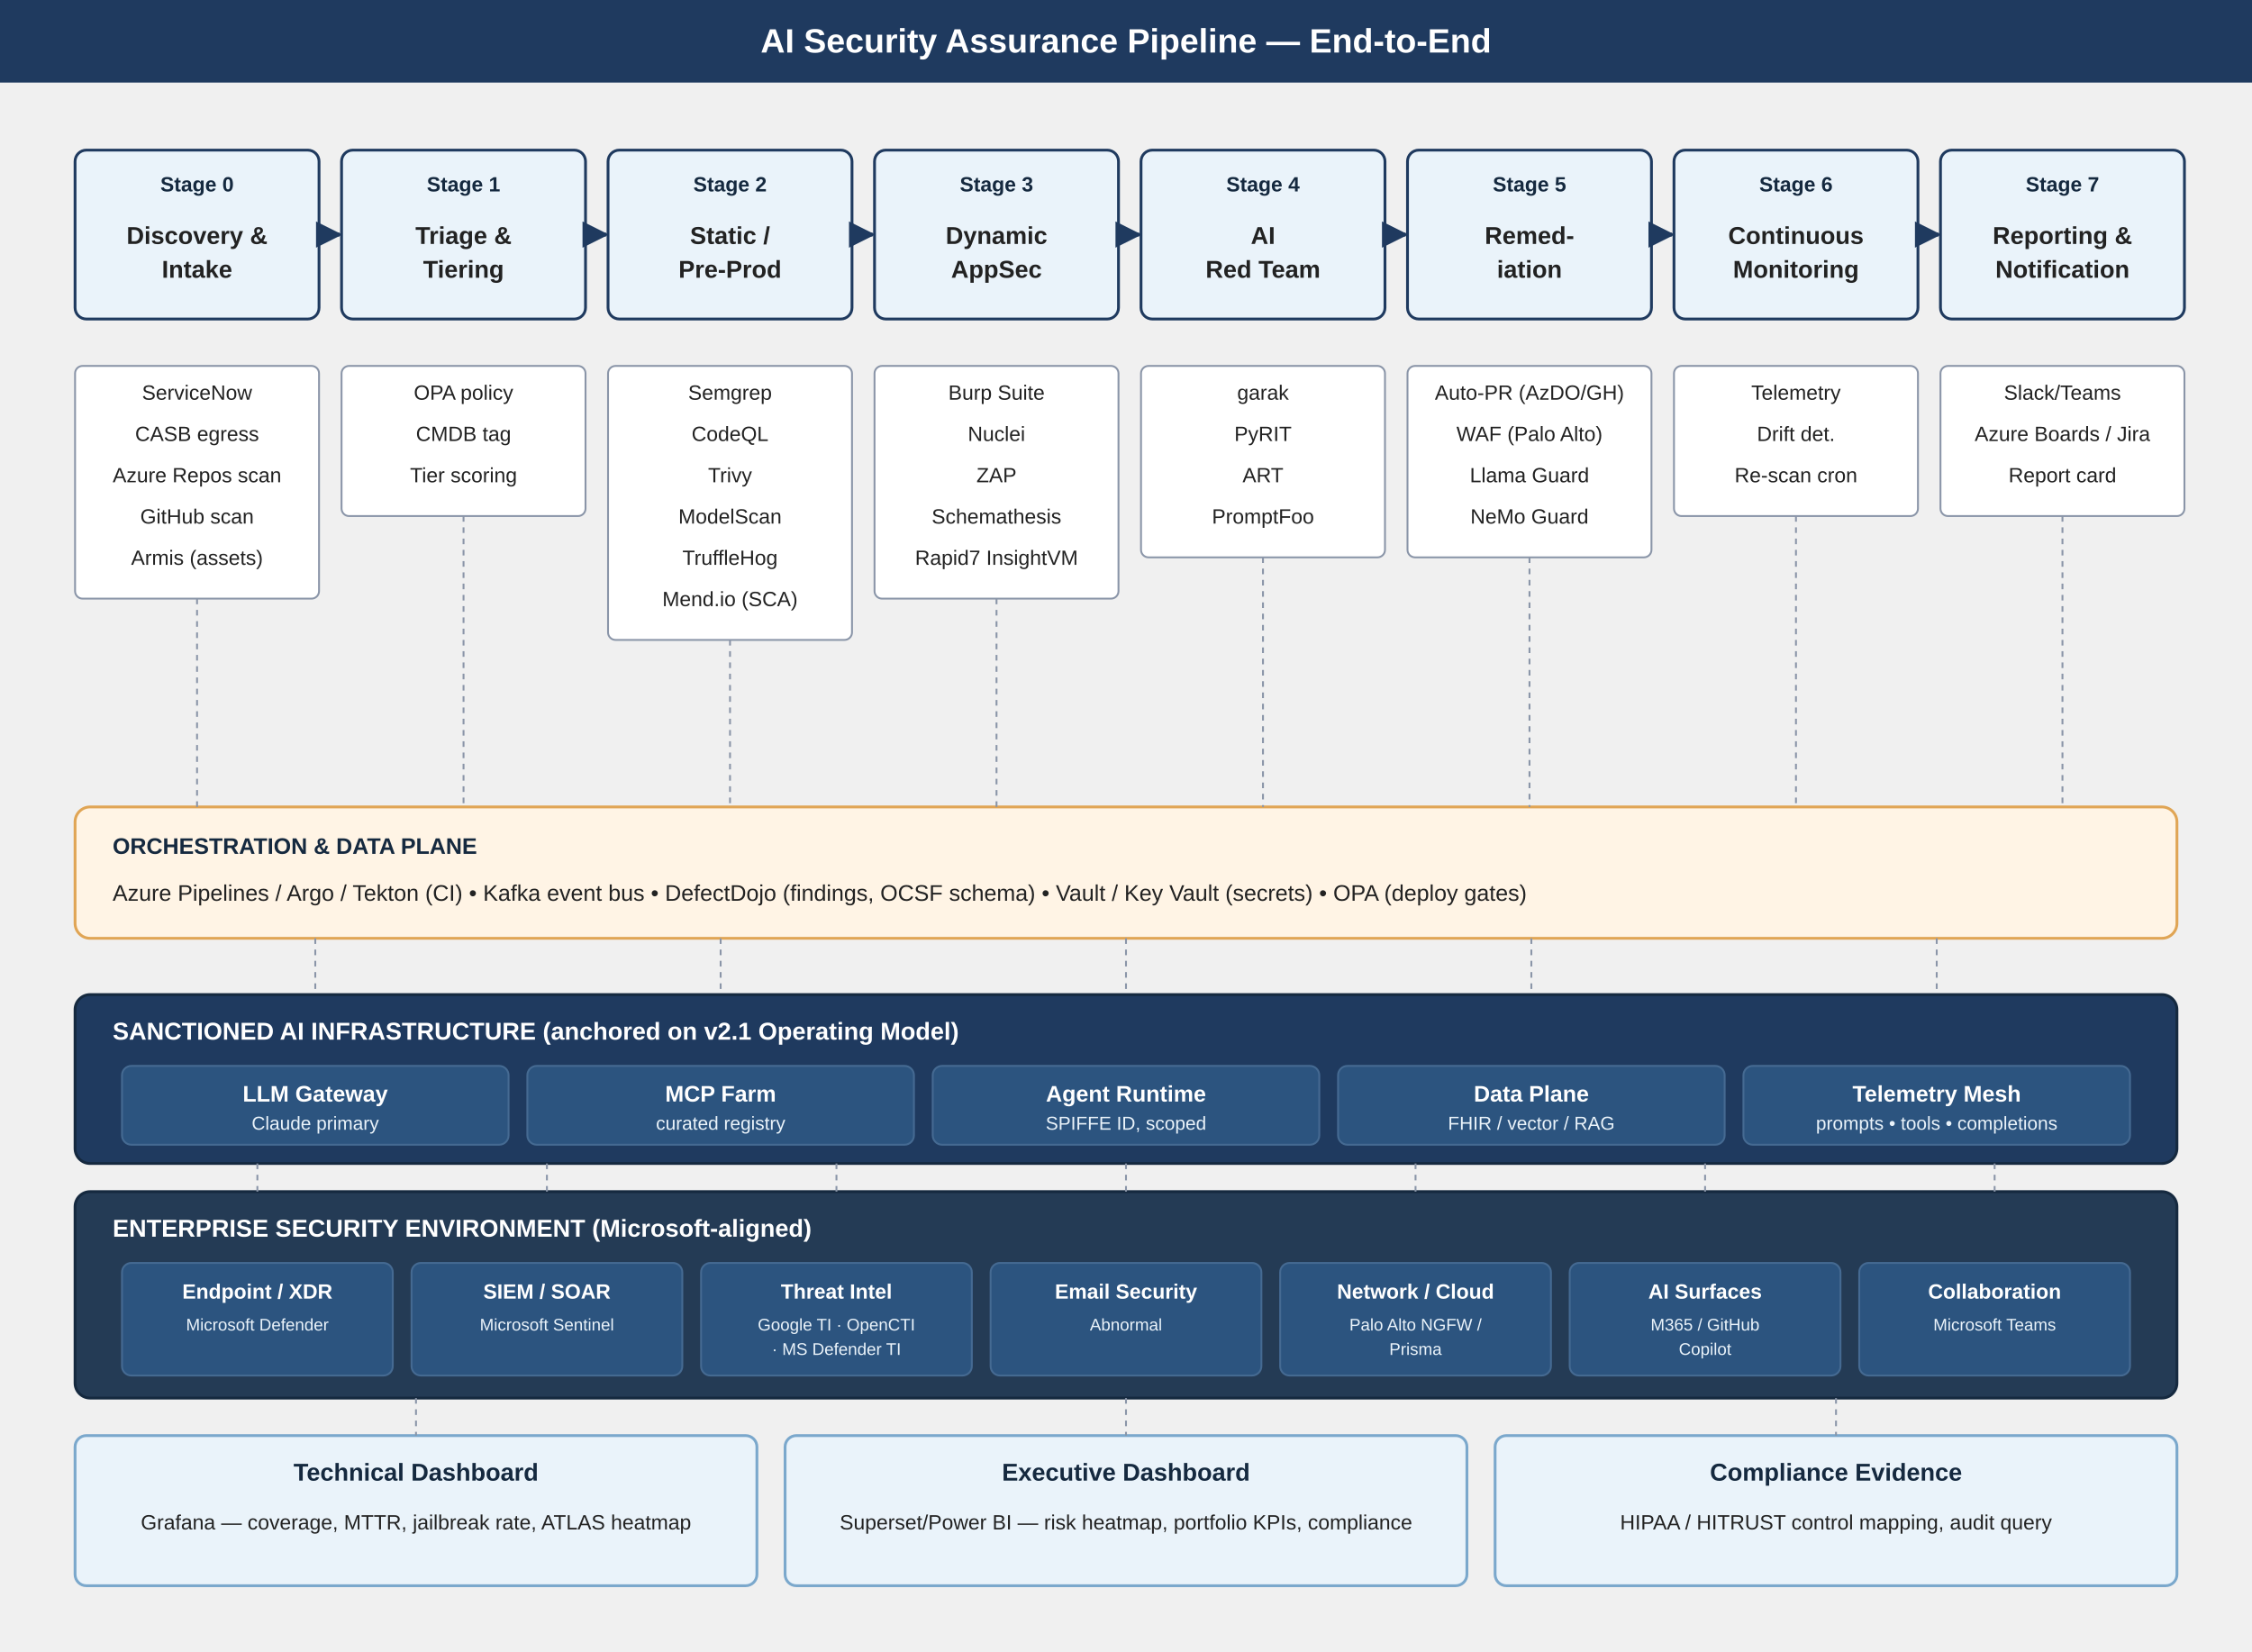
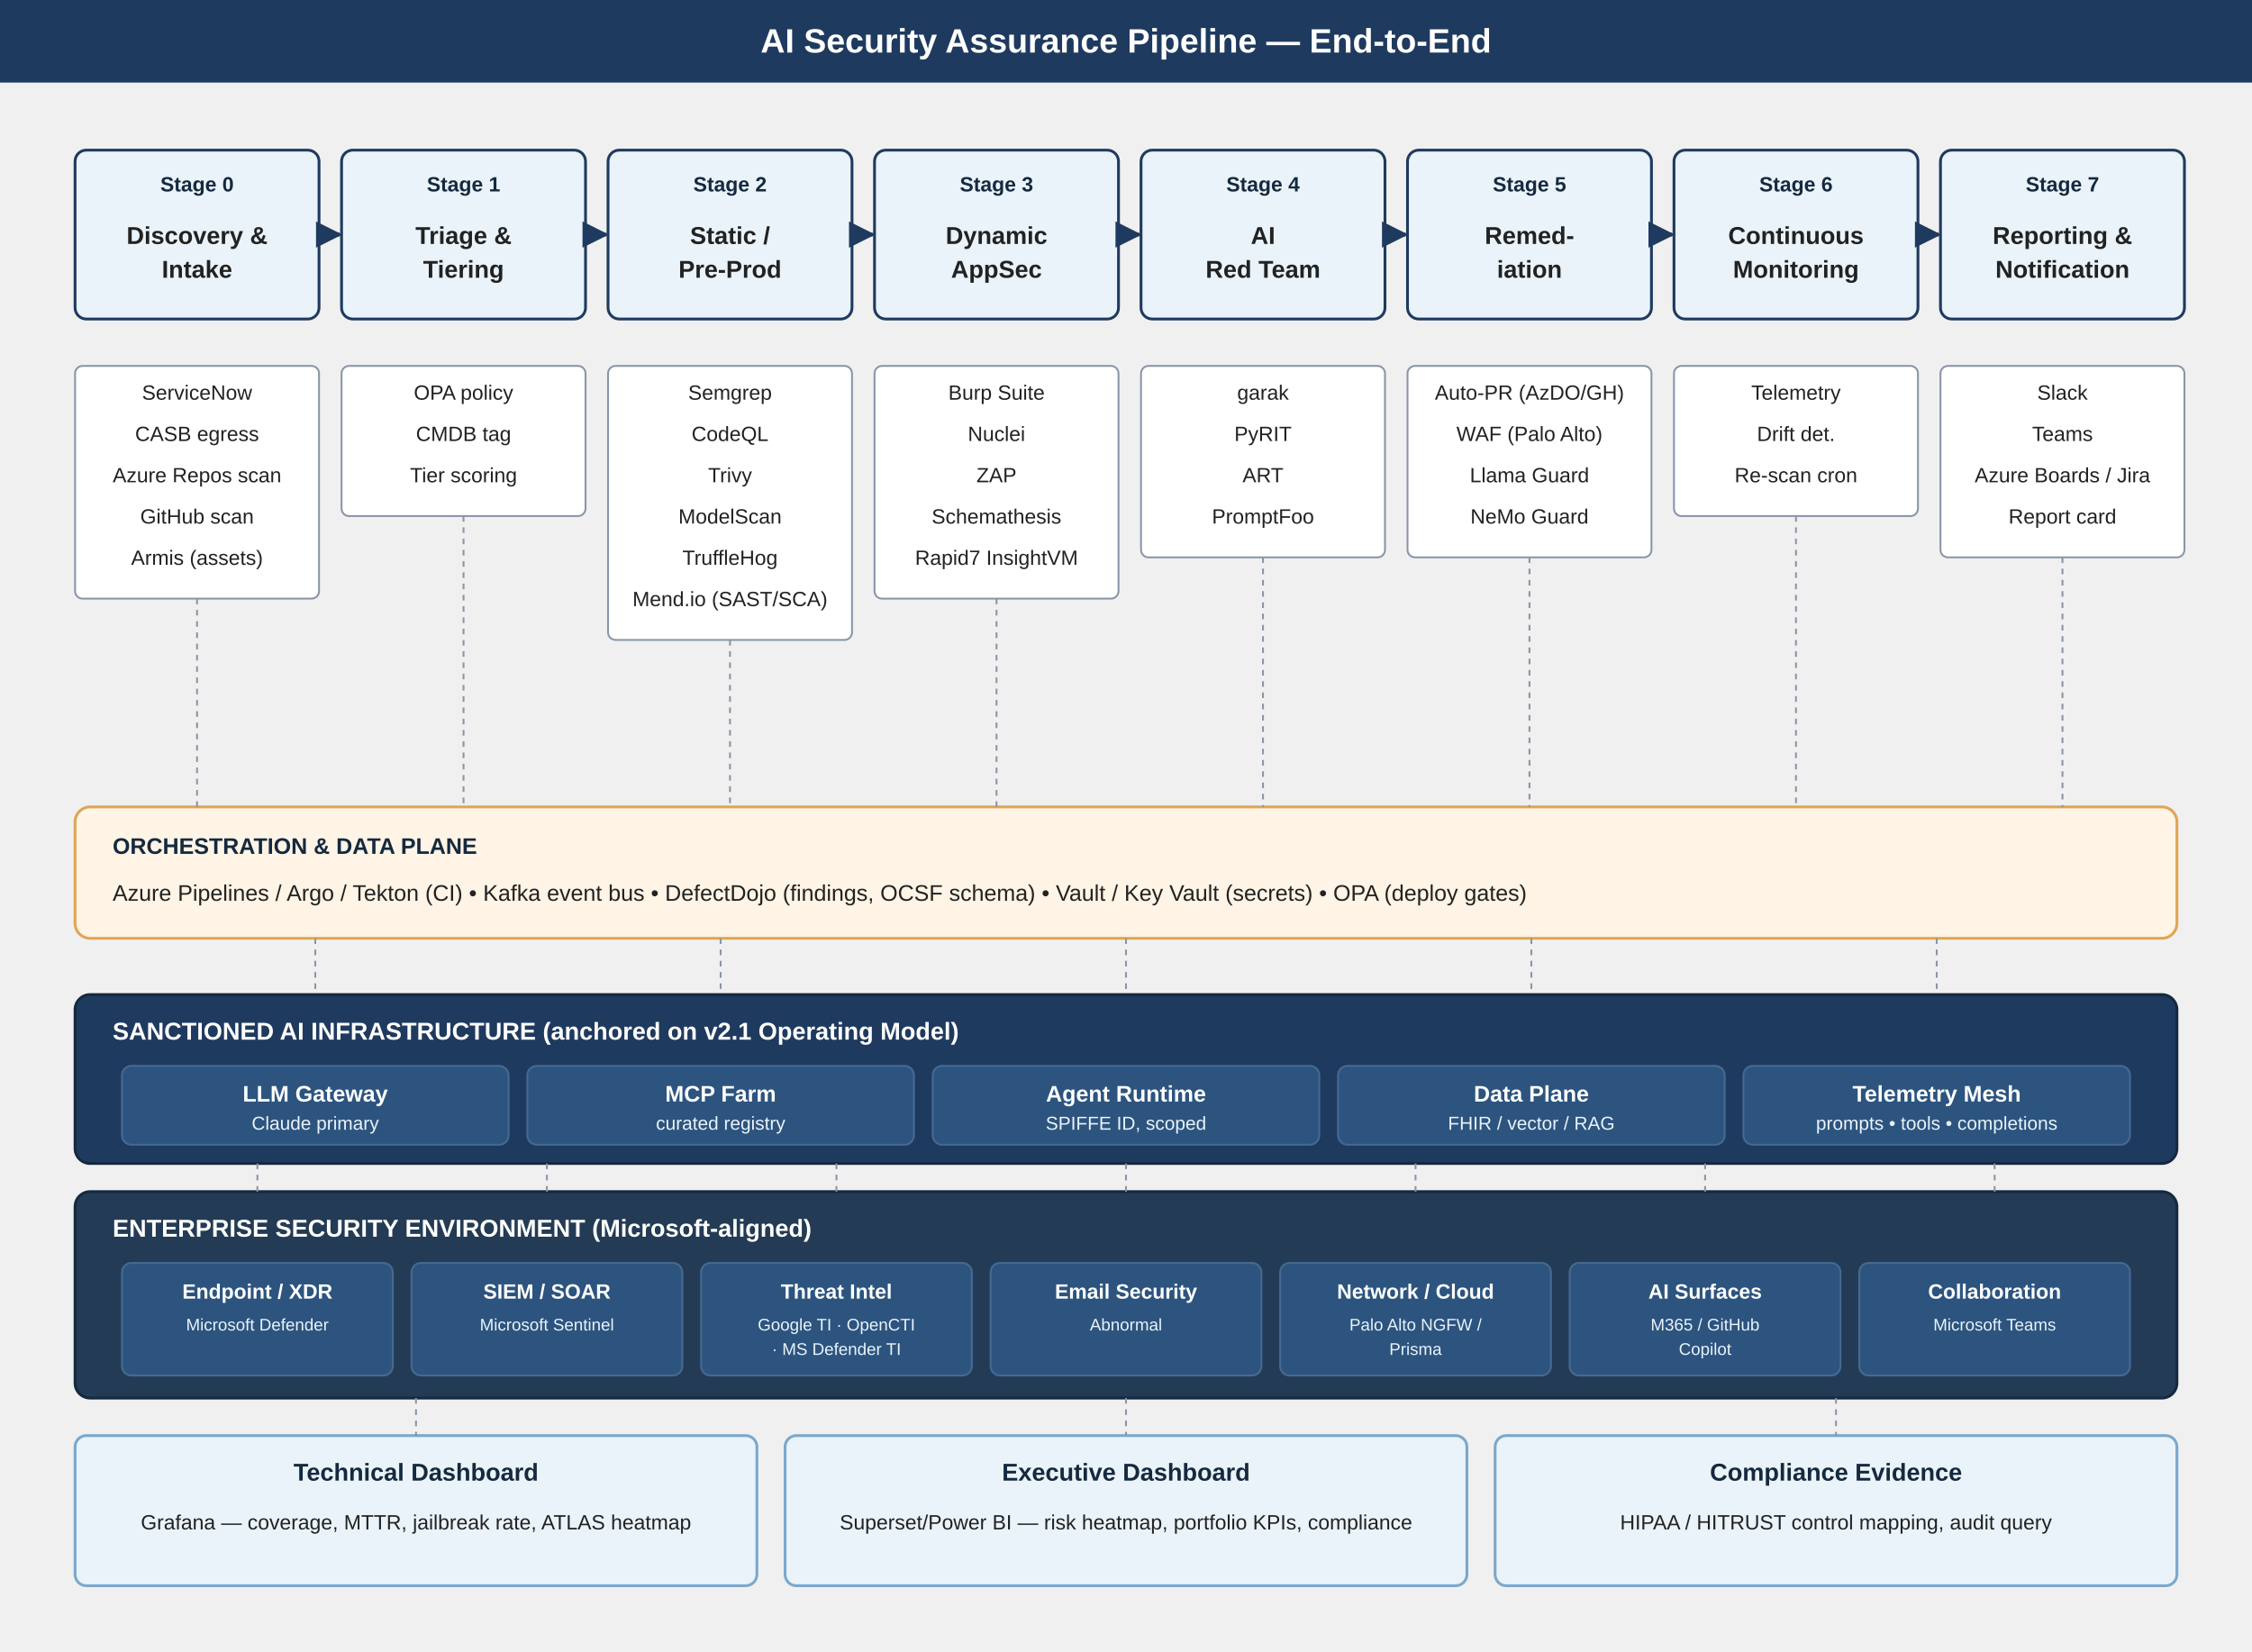
<svg xmlns="http://www.w3.org/2000/svg" width="1200" height="880" viewBox="0 0 1200 880" font-family="Arial, Helvetica, sans-serif">
  <defs>
    <marker id="arr" viewBox="0 0 10 10" refX="9" refY="5" markerWidth="7" markerHeight="7" orient="auto-start-reverse">
      <path d="M 0 0 L 10 5 L 0 10 z" fill="#1F3A5F" />
    </marker>
    <marker id="arrL" viewBox="0 0 10 10" refX="9" refY="5" markerWidth="7" markerHeight="7" orient="auto-start-reverse">
      <path d="M 0 0 L 10 5 L 0 10 z" fill="#8A95A8" />
    </marker>
    <marker id="arrA" viewBox="0 0 10 10" refX="9" refY="5" markerWidth="7" markerHeight="7" orient="auto-start-reverse">
      <path d="M 0 0 L 10 5 L 0 10 z" fill="#C04A2B" />
    </marker>
  </defs>
  <rect x="0" y="0" width="1200" height="44" fill="#1F3A5F" stroke="#1F3A5F" stroke-width="0" rx="0" ry="0" />
  <text x="600.0" y="28" font-size="18" fill="#FFFFFF" text-anchor="middle" font-weight="bold">AI Security Assurance Pipeline — End-to-End</text>
  <rect x="40" y="80" width="130" height="90" fill="#EAF3FA" stroke="#1F3A5F" stroke-width="1.5" rx="6" ry="6" />
  <text x="105.0" y="102" font-size="11" fill="#15293F" text-anchor="middle" font-weight="bold">Stage 0</text>
  <text x="105.0" y="130" font-size="13" fill="#222222" text-anchor="middle" font-weight="bold">Discovery &amp;</text>
  <text x="105.0" y="148" font-size="13" fill="#222222" text-anchor="middle" font-weight="bold">Intake</text>
  <line x1="171" y1="125.0" x2="181" y2="125.0" stroke="#1F3A5F" stroke-width="2" marker-end="url(#arr)" />
  <rect x="182" y="80" width="130" height="90" fill="#EAF3FA" stroke="#1F3A5F" stroke-width="1.5" rx="6" ry="6" />
  <text x="247.0" y="102" font-size="11" fill="#15293F" text-anchor="middle" font-weight="bold">Stage 1</text>
  <text x="247.0" y="130" font-size="13" fill="#222222" text-anchor="middle" font-weight="bold">Triage &amp;</text>
  <text x="247.0" y="148" font-size="13" fill="#222222" text-anchor="middle" font-weight="bold">Tiering</text>
  <line x1="313" y1="125.0" x2="323" y2="125.0" stroke="#1F3A5F" stroke-width="2" marker-end="url(#arr)" />
  <rect x="324" y="80" width="130" height="90" fill="#EAF3FA" stroke="#1F3A5F" stroke-width="1.5" rx="6" ry="6" />
  <text x="389.0" y="102" font-size="11" fill="#15293F" text-anchor="middle" font-weight="bold">Stage 2</text>
  <text x="389.0" y="130" font-size="13" fill="#222222" text-anchor="middle" font-weight="bold">Static /</text>
  <text x="389.0" y="148" font-size="13" fill="#222222" text-anchor="middle" font-weight="bold">Pre-Prod</text>
  <line x1="455" y1="125.0" x2="465" y2="125.0" stroke="#1F3A5F" stroke-width="2" marker-end="url(#arr)" />
  <rect x="466" y="80" width="130" height="90" fill="#EAF3FA" stroke="#1F3A5F" stroke-width="1.5" rx="6" ry="6" />
  <text x="531.0" y="102" font-size="11" fill="#15293F" text-anchor="middle" font-weight="bold">Stage 3</text>
  <text x="531.0" y="130" font-size="13" fill="#222222" text-anchor="middle" font-weight="bold">Dynamic</text>
  <text x="531.0" y="148" font-size="13" fill="#222222" text-anchor="middle" font-weight="bold">AppSec</text>
  <line x1="597" y1="125.0" x2="607" y2="125.0" stroke="#1F3A5F" stroke-width="2" marker-end="url(#arr)" />
  <rect x="608" y="80" width="130" height="90" fill="#EAF3FA" stroke="#1F3A5F" stroke-width="1.5" rx="6" ry="6" />
  <text x="673.0" y="102" font-size="11" fill="#15293F" text-anchor="middle" font-weight="bold">Stage 4</text>
  <text x="673.0" y="130" font-size="13" fill="#222222" text-anchor="middle" font-weight="bold">AI</text>
  <text x="673.0" y="148" font-size="13" fill="#222222" text-anchor="middle" font-weight="bold">Red Team</text>
  <line x1="739" y1="125.0" x2="749" y2="125.0" stroke="#1F3A5F" stroke-width="2" marker-end="url(#arr)" />
  <rect x="750" y="80" width="130" height="90" fill="#EAF3FA" stroke="#1F3A5F" stroke-width="1.5" rx="6" ry="6" />
  <text x="815.0" y="102" font-size="11" fill="#15293F" text-anchor="middle" font-weight="bold">Stage 5</text>
  <text x="815.0" y="130" font-size="13" fill="#222222" text-anchor="middle" font-weight="bold">Remed-</text>
  <text x="815.0" y="148" font-size="13" fill="#222222" text-anchor="middle" font-weight="bold">iation</text>
  <line x1="881" y1="125.0" x2="891" y2="125.0" stroke="#1F3A5F" stroke-width="2" marker-end="url(#arr)" />
  <rect x="892" y="80" width="130" height="90" fill="#EAF3FA" stroke="#1F3A5F" stroke-width="1.5" rx="6" ry="6" />
  <text x="957.0" y="102" font-size="11" fill="#15293F" text-anchor="middle" font-weight="bold">Stage 6</text>
  <text x="957.0" y="130" font-size="13" fill="#222222" text-anchor="middle" font-weight="bold">Continuous</text>
  <text x="957.0" y="148" font-size="13" fill="#222222" text-anchor="middle" font-weight="bold">Monitoring</text>
  <line x1="1023" y1="125.0" x2="1033" y2="125.0" stroke="#1F3A5F" stroke-width="2" marker-end="url(#arr)" />
  <rect x="1034" y="80" width="130" height="90" fill="#EAF3FA" stroke="#1F3A5F" stroke-width="1.5" rx="6" ry="6" />
  <text x="1099.0" y="102" font-size="11" fill="#15293F" text-anchor="middle" font-weight="bold">Stage 7</text>
  <text x="1099.0" y="130" font-size="13" fill="#222222" text-anchor="middle" font-weight="bold">Reporting &amp;</text>
  <text x="1099.0" y="148" font-size="13" fill="#222222" text-anchor="middle" font-weight="bold">Notification</text>
  <rect x="40" y="195" width="130" height="124" fill="#FFFFFF" stroke="#8A95A8" stroke-width="1" rx="4" ry="4" />
  <text x="105.0" y="213" font-size="11" fill="#222222" text-anchor="middle" font-weight="normal">ServiceNow</text>
  <text x="105.0" y="235" font-size="11" fill="#222222" text-anchor="middle" font-weight="normal">CASB egress</text>
  <text x="105.0" y="257" font-size="11" fill="#222222" text-anchor="middle" font-weight="normal">Azure Repos scan</text>
  <text x="105.0" y="279" font-size="11" fill="#222222" text-anchor="middle" font-weight="normal">GitHub scan</text>
  <text x="105.0" y="301" font-size="11" fill="#222222" text-anchor="middle" font-weight="normal">Armis (assets)</text>
  <rect x="182" y="195" width="130" height="80" fill="#FFFFFF" stroke="#8A95A8" stroke-width="1" rx="4" ry="4" />
  <text x="247.0" y="213" font-size="11" fill="#222222" text-anchor="middle" font-weight="normal">OPA policy</text>
  <text x="247.0" y="235" font-size="11" fill="#222222" text-anchor="middle" font-weight="normal">CMDB tag</text>
  <text x="247.0" y="257" font-size="11" fill="#222222" text-anchor="middle" font-weight="normal">Tier scoring</text>
  <rect x="324" y="195" width="130" height="146" fill="#FFFFFF" stroke="#8A95A8" stroke-width="1" rx="4" ry="4" />
  <text x="389.0" y="213" font-size="11" fill="#222222" text-anchor="middle" font-weight="normal">Semgrep</text>
  <text x="389.0" y="235" font-size="11" fill="#222222" text-anchor="middle" font-weight="normal">CodeQL</text>
  <text x="389.0" y="257" font-size="11" fill="#222222" text-anchor="middle" font-weight="normal">Trivy</text>
  <text x="389.0" y="279" font-size="11" fill="#222222" text-anchor="middle" font-weight="normal">ModelScan</text>
  <text x="389.0" y="301" font-size="11" fill="#222222" text-anchor="middle" font-weight="normal">TruffleHog</text>
-   <text x="389.0" y="323" font-size="11" fill="#222222" text-anchor="middle" font-weight="normal">Mend.io (SCA)</text>
+   <text x="389.0" y="323" font-size="11" fill="#222222" text-anchor="middle" font-weight="normal">Mend.io (SAST/SCA)</text>
  <rect x="466" y="195" width="130" height="124" fill="#FFFFFF" stroke="#8A95A8" stroke-width="1" rx="4" ry="4" />
  <text x="531.0" y="213" font-size="11" fill="#222222" text-anchor="middle" font-weight="normal">Burp Suite</text>
  <text x="531.0" y="235" font-size="11" fill="#222222" text-anchor="middle" font-weight="normal">Nuclei</text>
  <text x="531.0" y="257" font-size="11" fill="#222222" text-anchor="middle" font-weight="normal">ZAP</text>
  <text x="531.0" y="279" font-size="11" fill="#222222" text-anchor="middle" font-weight="normal">Schemathesis</text>
  <text x="531.0" y="301" font-size="11" fill="#222222" text-anchor="middle" font-weight="normal">Rapid7 InsightVM</text>
  <rect x="608" y="195" width="130" height="102" fill="#FFFFFF" stroke="#8A95A8" stroke-width="1" rx="4" ry="4" />
  <text x="673.0" y="213" font-size="11" fill="#222222" text-anchor="middle" font-weight="normal">garak</text>
  <text x="673.0" y="235" font-size="11" fill="#222222" text-anchor="middle" font-weight="normal">PyRIT</text>
  <text x="673.0" y="257" font-size="11" fill="#222222" text-anchor="middle" font-weight="normal">ART</text>
  <text x="673.0" y="279" font-size="11" fill="#222222" text-anchor="middle" font-weight="normal">PromptFoo</text>
  <rect x="750" y="195" width="130" height="102" fill="#FFFFFF" stroke="#8A95A8" stroke-width="1" rx="4" ry="4" />
  <text x="815.0" y="213" font-size="11" fill="#222222" text-anchor="middle" font-weight="normal">Auto-PR (AzDO/GH)</text>
  <text x="815.0" y="235" font-size="11" fill="#222222" text-anchor="middle" font-weight="normal">WAF (Palo Alto)</text>
  <text x="815.0" y="257" font-size="11" fill="#222222" text-anchor="middle" font-weight="normal">Llama Guard</text>
  <text x="815.0" y="279" font-size="11" fill="#222222" text-anchor="middle" font-weight="normal">NeMo Guard</text>
  <rect x="892" y="195" width="130" height="80" fill="#FFFFFF" stroke="#8A95A8" stroke-width="1" rx="4" ry="4" />
  <text x="957.0" y="213" font-size="11" fill="#222222" text-anchor="middle" font-weight="normal">Telemetry</text>
  <text x="957.0" y="235" font-size="11" fill="#222222" text-anchor="middle" font-weight="normal">Drift det.</text>
  <text x="957.0" y="257" font-size="11" fill="#222222" text-anchor="middle" font-weight="normal">Re-scan cron</text>
-   <rect x="1034" y="195" width="130" height="80" fill="#FFFFFF" stroke="#8A95A8" stroke-width="1" rx="4" ry="4" />
-   <text x="1099.0" y="213" font-size="11" fill="#222222" text-anchor="middle" font-weight="normal">Slack/Teams</text>
-   <text x="1099.0" y="235" font-size="11" fill="#222222" text-anchor="middle" font-weight="normal">Azure Boards / Jira</text>
-   <text x="1099.0" y="257" font-size="11" fill="#222222" text-anchor="middle" font-weight="normal">Report card</text>
+   <rect x="1034" y="195" width="130" height="102" fill="#FFFFFF" stroke="#8A95A8" stroke-width="1" rx="4" ry="4" />
+   <text x="1099.0" y="213" font-size="11" fill="#222222" text-anchor="middle" font-weight="normal">Slack</text>
+   <text x="1099.0" y="235" font-size="11" fill="#222222" text-anchor="middle" font-weight="normal">Teams</text>
+   <text x="1099.0" y="257" font-size="11" fill="#222222" text-anchor="middle" font-weight="normal">Azure Boards / Jira</text>
+   <text x="1099.0" y="279" font-size="11" fill="#222222" text-anchor="middle" font-weight="normal">Report card</text>
  <rect x="40" y="430" width="1120" height="70" fill="#FFF4E5" stroke="#E0A555" stroke-width="1.5" rx="8" ry="8" />
  <text x="60" y="455" font-size="12" fill="#15293F" text-anchor="start" font-weight="bold">ORCHESTRATION &amp; DATA PLANE</text>
  <text x="60" y="480" font-size="12" fill="#222222" text-anchor="start" font-weight="normal">Azure Pipelines / Argo / Tekton (CI)  •  Kafka event bus  •  DefectDojo (findings, OCSF schema)  •  Vault / Key Vault (secrets)  •  OPA (deploy gates)</text>
  <rect x="40" y="530" width="1120" height="90" fill="#1F3A5F" stroke="#15293F" stroke-width="1.5" rx="8" ry="8" />
  <text x="60" y="554" font-size="13" fill="#FFFFFF" text-anchor="start" font-weight="bold">SANCTIONED AI INFRASTRUCTURE  (anchored on v2.1 Operating Model)</text>
  <rect x="65.0" y="568" width="206.0" height="42" fill="#2C547F" stroke="#456A92" stroke-width="1" rx="5" ry="5" />
  <text x="168.0" y="587" font-size="12" fill="#FFFFFF" text-anchor="middle" font-weight="bold">LLM Gateway</text>
  <text x="168.0" y="602" font-size="10" fill="#EAF3FA" text-anchor="middle" font-weight="normal">Claude primary</text>
  <rect x="281.0" y="568" width="206.0" height="42" fill="#2C547F" stroke="#456A92" stroke-width="1" rx="5" ry="5" />
  <text x="384.0" y="587" font-size="12" fill="#FFFFFF" text-anchor="middle" font-weight="bold">MCP Farm</text>
  <text x="384.0" y="602" font-size="10" fill="#EAF3FA" text-anchor="middle" font-weight="normal">curated registry</text>
  <rect x="497.0" y="568" width="206.0" height="42" fill="#2C547F" stroke="#456A92" stroke-width="1" rx="5" ry="5" />
  <text x="600.0" y="587" font-size="12" fill="#FFFFFF" text-anchor="middle" font-weight="bold">Agent Runtime</text>
  <text x="600.0" y="602" font-size="10" fill="#EAF3FA" text-anchor="middle" font-weight="normal">SPIFFE ID, scoped</text>
  <rect x="713.0" y="568" width="206.0" height="42" fill="#2C547F" stroke="#456A92" stroke-width="1" rx="5" ry="5" />
  <text x="816.0" y="587" font-size="12" fill="#FFFFFF" text-anchor="middle" font-weight="bold">Data Plane</text>
  <text x="816.0" y="602" font-size="10" fill="#EAF3FA" text-anchor="middle" font-weight="normal">FHIR / vector / RAG</text>
  <rect x="929.0" y="568" width="206.0" height="42" fill="#2C547F" stroke="#456A92" stroke-width="1" rx="5" ry="5" />
  <text x="1032.0" y="587" font-size="12" fill="#FFFFFF" text-anchor="middle" font-weight="bold">Telemetry Mesh</text>
  <text x="1032.0" y="602" font-size="10" fill="#EAF3FA" text-anchor="middle" font-weight="normal">prompts • tools • completions</text>
  <rect x="40" y="635" width="1120" height="110" fill="#243B55" stroke="#15293F" stroke-width="1.5" rx="8" ry="8" />
  <text x="60" y="659" font-size="13" fill="#FFFFFF" text-anchor="start" font-weight="bold">ENTERPRISE SECURITY ENVIRONMENT  (Microsoft-aligned)</text>
  <rect x="65.0" y="673" width="144.286" height="60" fill="#2C547F" stroke="#456A92" stroke-width="1" rx="5" ry="5" />
  <text x="137.143" y="692" font-size="11" fill="#FFFFFF" text-anchor="middle" font-weight="bold">Endpoint / XDR</text>
  <text x="137.143" y="709" font-size="9" fill="#EAF3FA" text-anchor="middle" font-weight="normal">Microsoft Defender</text>
  <rect x="219.286" y="673" width="144.286" height="60" fill="#2C547F" stroke="#456A92" stroke-width="1" rx="5" ry="5" />
  <text x="291.429" y="692" font-size="11" fill="#FFFFFF" text-anchor="middle" font-weight="bold">SIEM / SOAR</text>
  <text x="291.429" y="709" font-size="9" fill="#EAF3FA" text-anchor="middle" font-weight="normal">Microsoft Sentinel</text>
  <rect x="373.571" y="673" width="144.286" height="60" fill="#2C547F" stroke="#456A92" stroke-width="1" rx="5" ry="5" />
  <text x="445.714" y="692" font-size="11" fill="#FFFFFF" text-anchor="middle" font-weight="bold">Threat Intel</text>
  <text x="445.714" y="709" font-size="9" fill="#EAF3FA" text-anchor="middle" font-weight="normal">Google TI · OpenCTI</text>
  <text x="445.714" y="722" font-size="9" fill="#EAF3FA" text-anchor="middle" font-weight="normal">· MS Defender TI</text>
  <rect x="527.857" y="673" width="144.286" height="60" fill="#2C547F" stroke="#456A92" stroke-width="1" rx="5" ry="5" />
  <text x="600.0" y="692" font-size="11" fill="#FFFFFF" text-anchor="middle" font-weight="bold">Email Security</text>
  <text x="600.0" y="709" font-size="9" fill="#EAF3FA" text-anchor="middle" font-weight="normal">Abnormal</text>
  <rect x="682.143" y="673" width="144.286" height="60" fill="#2C547F" stroke="#456A92" stroke-width="1" rx="5" ry="5" />
  <text x="754.286" y="692" font-size="11" fill="#FFFFFF" text-anchor="middle" font-weight="bold">Network / Cloud</text>
  <text x="754.286" y="709" font-size="9" fill="#EAF3FA" text-anchor="middle" font-weight="normal">Palo Alto NGFW /</text>
  <text x="754.286" y="722" font-size="9" fill="#EAF3FA" text-anchor="middle" font-weight="normal">Prisma</text>
  <rect x="836.429" y="673" width="144.286" height="60" fill="#2C547F" stroke="#456A92" stroke-width="1" rx="5" ry="5" />
  <text x="908.571" y="692" font-size="11" fill="#FFFFFF" text-anchor="middle" font-weight="bold">AI Surfaces</text>
  <text x="908.571" y="709" font-size="9" fill="#EAF3FA" text-anchor="middle" font-weight="normal">M365 / GitHub</text>
  <text x="908.571" y="722" font-size="9" fill="#EAF3FA" text-anchor="middle" font-weight="normal">Copilot</text>
  <rect x="990.714" y="673" width="144.286" height="60" fill="#2C547F" stroke="#456A92" stroke-width="1" rx="5" ry="5" />
  <text x="1062.857" y="692" font-size="11" fill="#FFFFFF" text-anchor="middle" font-weight="bold">Collaboration</text>
  <text x="1062.857" y="709" font-size="9" fill="#EAF3FA" text-anchor="middle" font-weight="normal">Microsoft Teams</text>
  <rect x="40.0" y="765" width="363.333" height="80" fill="#EAF3FA" stroke="#7BA8CC" stroke-width="1.5" rx="6" ry="6" />
  <text x="221.667" y="789" font-size="13" fill="#15293F" text-anchor="middle" font-weight="bold">Technical Dashboard</text>
  <text x="221.667" y="815" font-size="11" fill="#222222" text-anchor="middle" font-weight="normal">Grafana — coverage, MTTR, jailbreak rate, ATLAS heatmap</text>
  <rect x="418.333" y="765" width="363.333" height="80" fill="#EAF3FA" stroke="#7BA8CC" stroke-width="1.5" rx="6" ry="6" />
  <text x="600.0" y="789" font-size="13" fill="#15293F" text-anchor="middle" font-weight="bold">Executive Dashboard</text>
  <text x="600.0" y="815" font-size="11" fill="#222222" text-anchor="middle" font-weight="normal">Superset/Power BI — risk heatmap, portfolio KPIs, compliance</text>
  <rect x="796.667" y="765" width="363.333" height="80" fill="#EAF3FA" stroke="#7BA8CC" stroke-width="1.5" rx="6" ry="6" />
  <text x="978.333" y="789" font-size="13" fill="#15293F" text-anchor="middle" font-weight="bold">Compliance Evidence</text>
  <text x="978.333" y="815" font-size="11" fill="#222222" text-anchor="middle" font-weight="normal">HIPAA / HITRUST control mapping, audit query</text>
  <line x1="105.0" y1="319" x2="105.0" y2="430" stroke="#8A95A8" stroke-width="1" stroke-dasharray="3 3" />
  <line x1="247.0" y1="275" x2="247.0" y2="430" stroke="#8A95A8" stroke-width="1" stroke-dasharray="3 3" />
  <line x1="389.0" y1="341" x2="389.0" y2="430" stroke="#8A95A8" stroke-width="1" stroke-dasharray="3 3" />
  <line x1="531.0" y1="319" x2="531.0" y2="430" stroke="#8A95A8" stroke-width="1" stroke-dasharray="3 3" />
  <line x1="673.0" y1="297" x2="673.0" y2="430" stroke="#8A95A8" stroke-width="1" stroke-dasharray="3 3" />
  <line x1="815.0" y1="297" x2="815.0" y2="430" stroke="#8A95A8" stroke-width="1" stroke-dasharray="3 3" />
  <line x1="957.0" y1="275" x2="957.0" y2="430" stroke="#8A95A8" stroke-width="1" stroke-dasharray="3 3" />
-   <line x1="1099.0" y1="275" x2="1099.0" y2="430" stroke="#8A95A8" stroke-width="1" stroke-dasharray="3 3" />
+   <line x1="1099.0" y1="297" x2="1099.0" y2="430" stroke="#8A95A8" stroke-width="1" stroke-dasharray="3 3" />
  <line x1="168.0" y1="500" x2="168.0" y2="530" stroke="#8A95A8" stroke-width="1" stroke-dasharray="3 3" />
  <line x1="384.0" y1="500" x2="384.0" y2="530" stroke="#8A95A8" stroke-width="1" stroke-dasharray="3 3" />
  <line x1="600.0" y1="500" x2="600.0" y2="530" stroke="#8A95A8" stroke-width="1" stroke-dasharray="3 3" />
  <line x1="816.0" y1="500" x2="816.0" y2="530" stroke="#8A95A8" stroke-width="1" stroke-dasharray="3 3" />
  <line x1="1032.0" y1="500" x2="1032.0" y2="530" stroke="#8A95A8" stroke-width="1" stroke-dasharray="3 3" />
  <line x1="137.143" y1="620" x2="137.143" y2="635" stroke="#8A95A8" stroke-width="1" stroke-dasharray="3 3" />
  <line x1="291.429" y1="620" x2="291.429" y2="635" stroke="#8A95A8" stroke-width="1" stroke-dasharray="3 3" />
  <line x1="445.714" y1="620" x2="445.714" y2="635" stroke="#8A95A8" stroke-width="1" stroke-dasharray="3 3" />
  <line x1="600.0" y1="620" x2="600.0" y2="635" stroke="#8A95A8" stroke-width="1" stroke-dasharray="3 3" />
  <line x1="754.286" y1="620" x2="754.286" y2="635" stroke="#8A95A8" stroke-width="1" stroke-dasharray="3 3" />
  <line x1="908.571" y1="620" x2="908.571" y2="635" stroke="#8A95A8" stroke-width="1" stroke-dasharray="3 3" />
  <line x1="1062.857" y1="620" x2="1062.857" y2="635" stroke="#8A95A8" stroke-width="1" stroke-dasharray="3 3" />
  <line x1="221.667" y1="745" x2="221.667" y2="765" stroke="#8A95A8" stroke-width="1" stroke-dasharray="3 3" />
  <line x1="600.0" y1="745" x2="600.0" y2="765" stroke="#8A95A8" stroke-width="1" stroke-dasharray="3 3" />
  <line x1="978.333" y1="745" x2="978.333" y2="765" stroke="#8A95A8" stroke-width="1" stroke-dasharray="3 3" />
</svg>
